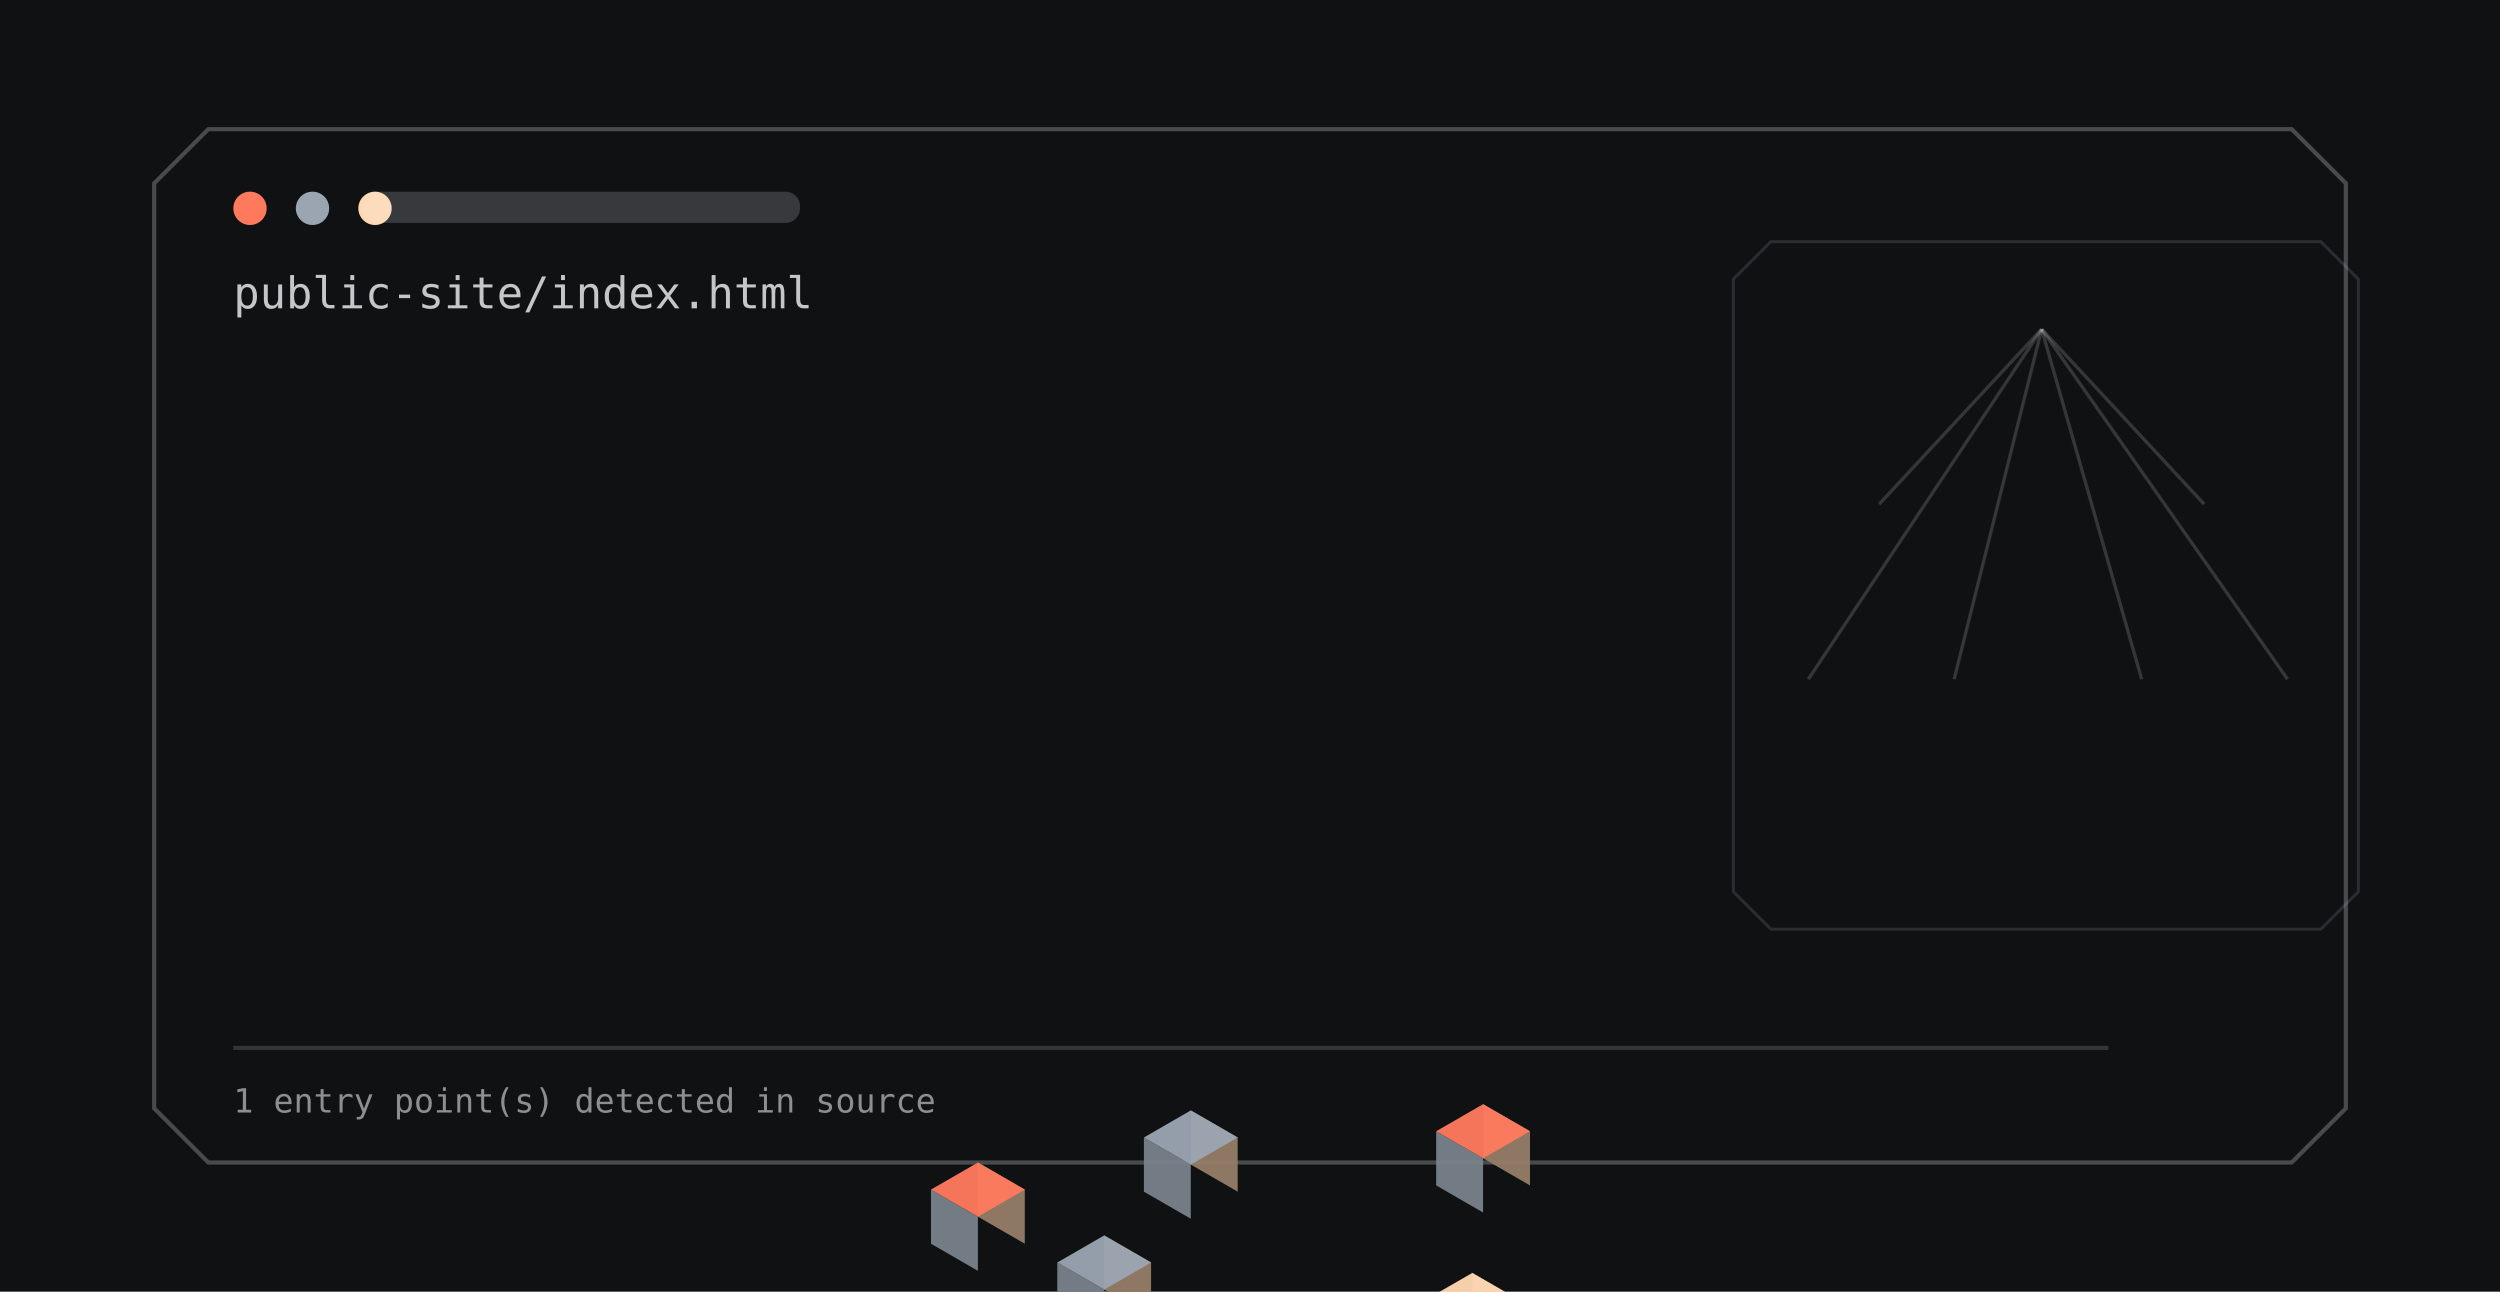
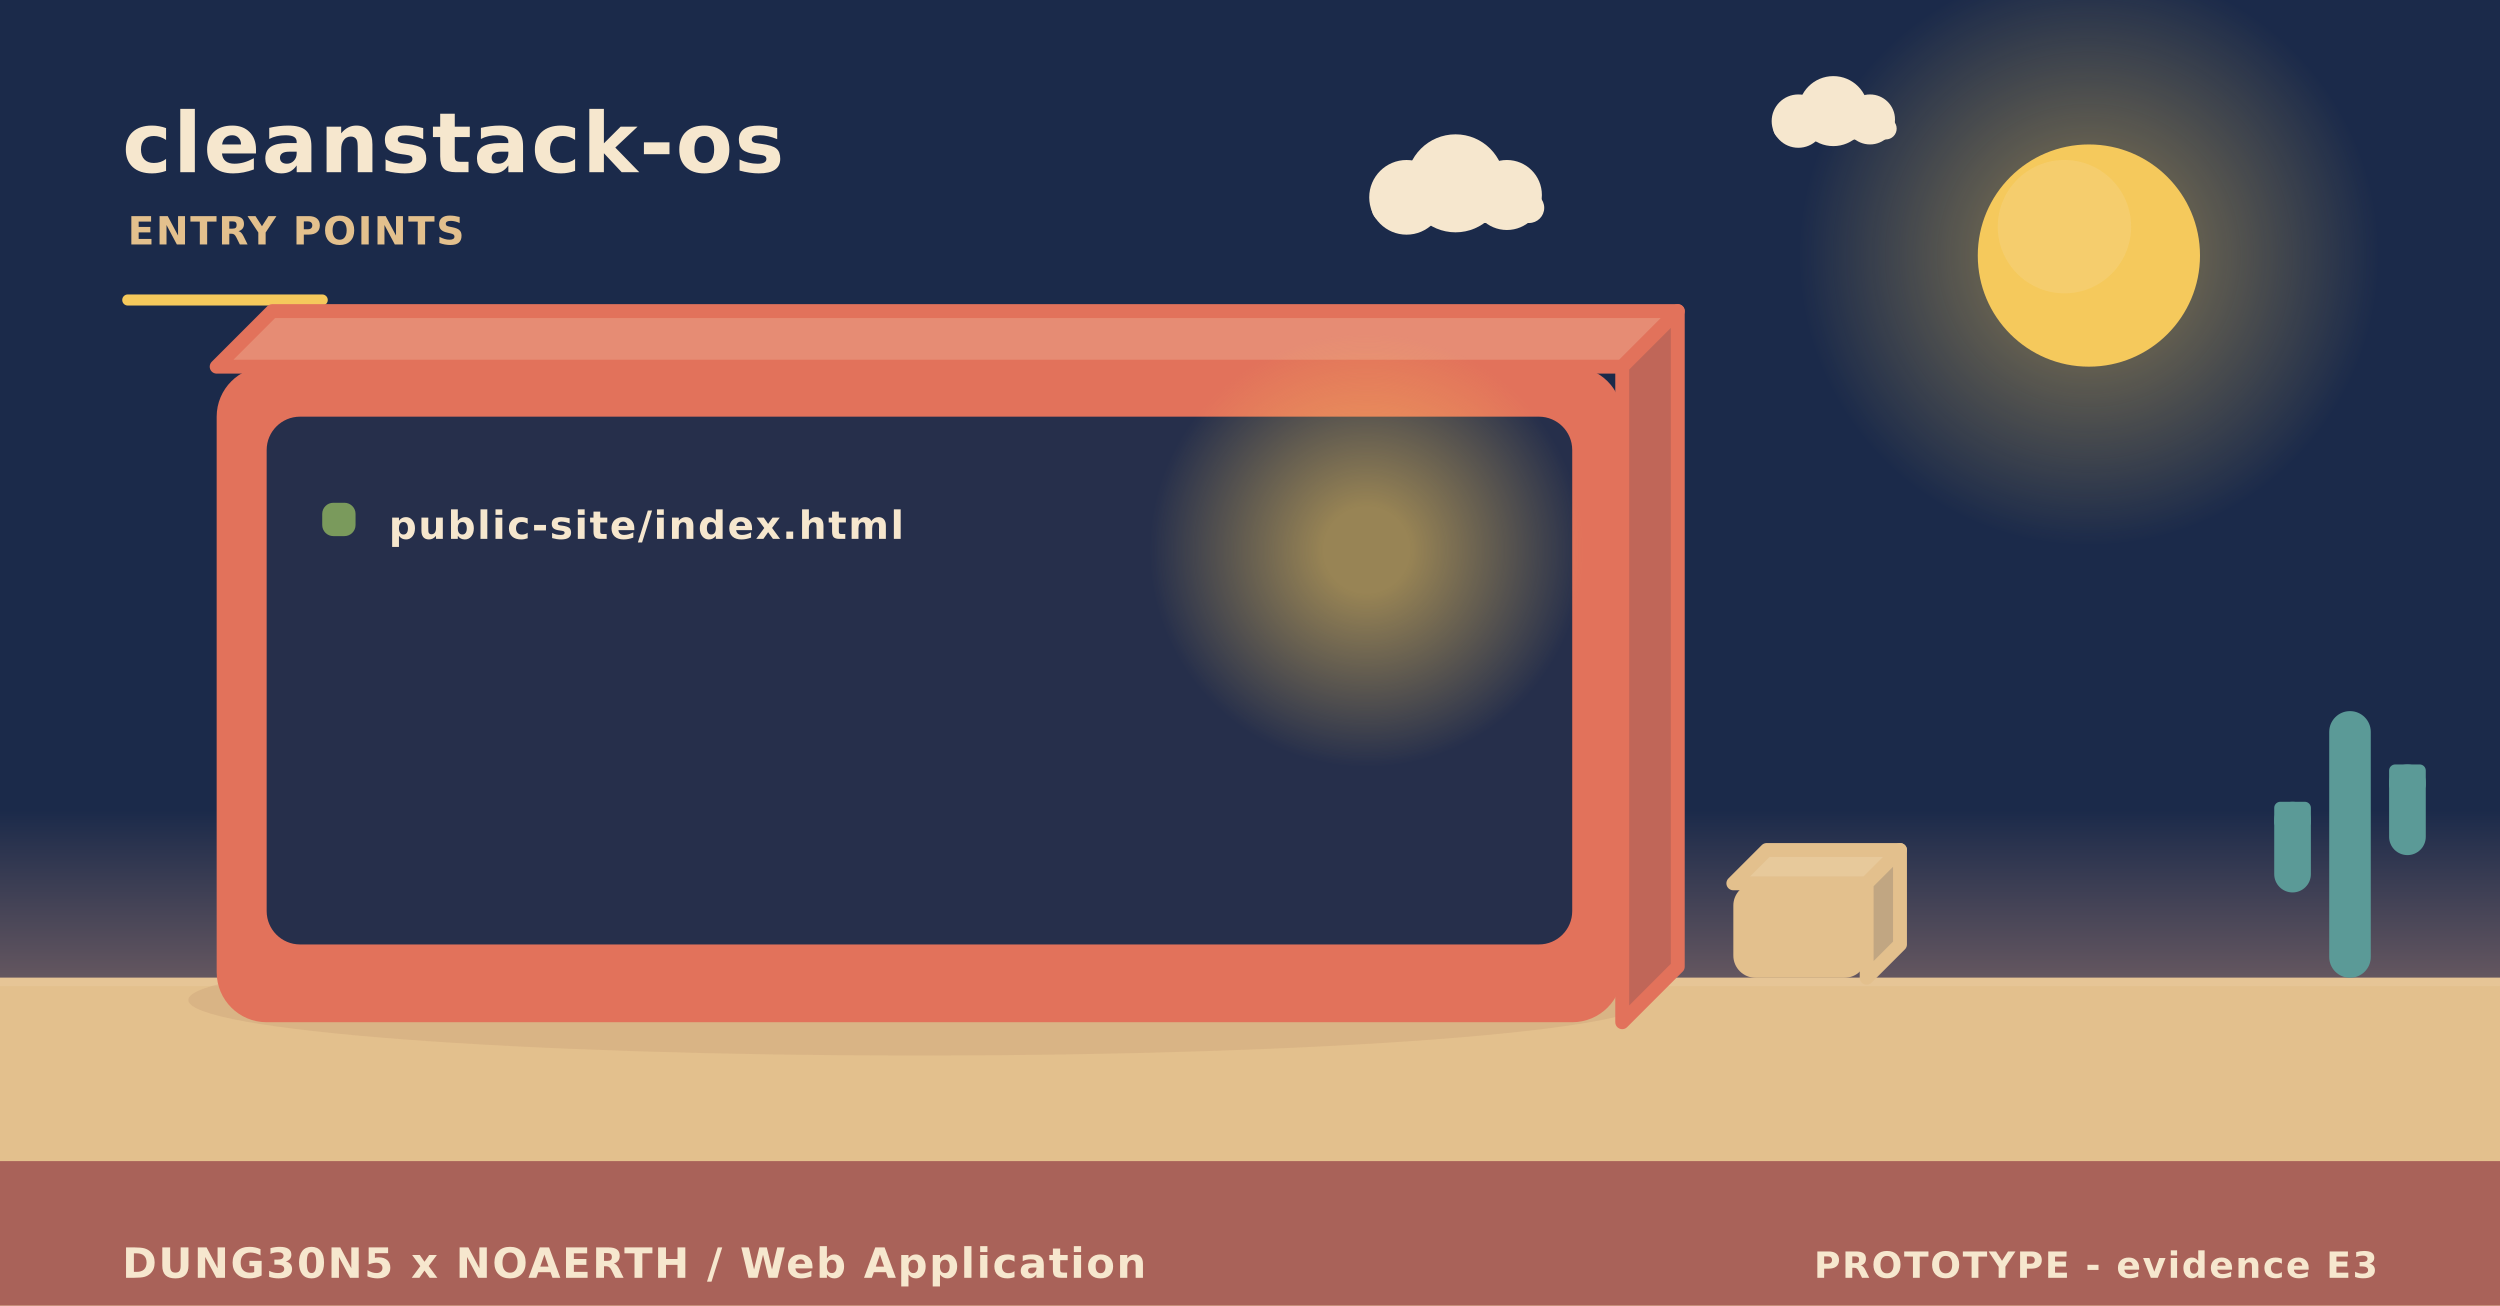
- <svg xmlns="http://www.w3.org/2000/svg" viewBox="0 0 1200 620" width="1200" height="620" role="img" aria-label="cleanstack-os command surface">
-   <rect width="1200" height="620" fill="#0f1113" />
-   <defs>
-     <linearGradient id="gt" x1="0" y1="0" x2="1" y2="1">
-       <stop offset="0%" stop-color="#ff7a5c" />
-       <stop offset="100%" stop-color="#9aa5b1" />
-     </linearGradient>
-   </defs>
-   <path d="M100.00,62.00 H1100.00 L1126.00,88.00 V532.00 L1100.00,558.00 H100.00 L74.00,532.00 V88.00 Z" fill="none" stroke="rgba(241,243,245,0.300)" stroke-width="2.00" opacity="0.85" />
-   <circle cx="120.00" cy="100.00" r="8.00" fill="#ff7a5c" opacity="1.00" />
-   <circle cx="150.00" cy="100.00" r="8.00" fill="#9aa5b1" opacity="1.00" />
-   <circle cx="180.00" cy="100.00" r="8.00" fill="#ffd8b1" opacity="1.00" />
-   <rect x="174.00" y="92.00" width="210.00" height="15.00" rx="7.00" fill="rgba(241,243,245,0.180)" opacity="1.00" />
-   <text x="112" y="148" font-family="ui-monospace,SFMono-Regular,Menlo,monospace" font-size="21" fill="rgba(241,243,245,0.800)">public-site/index.html</text>
-   <path d="M850.00,116.00 H1114.00 L1132.00,134.00 V428.00 L1114.00,446.00 H850.00 L832.00,428.00 V134.00 Z" fill="none" stroke="rgba(241,243,245,0.180)" stroke-width="1.40" opacity="0.70" />
-   <line x1="980.00" y1="158.00" x2="902.00" y2="242.00" stroke="rgba(241,243,245,0.300)" stroke-width="1.60" opacity="0.55" />
-   <line x1="980.00" y1="158.00" x2="1058.00" y2="242.00" stroke="rgba(241,243,245,0.300)" stroke-width="1.60" opacity="0.55" />
-   <line x1="980.00" y1="158.00" x2="868.00" y2="326.00" stroke="rgba(241,243,245,0.300)" stroke-width="1.60" opacity="0.55" />
-   <line x1="980.00" y1="158.00" x2="938.00" y2="326.00" stroke="rgba(241,243,245,0.300)" stroke-width="1.60" opacity="0.55" />
-   <line x1="980.00" y1="158.00" x2="1028.00" y2="326.00" stroke="rgba(241,243,245,0.300)" stroke-width="1.60" opacity="0.55" />
-   <line x1="980.00" y1="158.00" x2="1098.00" y2="326.00" stroke="rgba(241,243,245,0.300)" stroke-width="1.60" opacity="0.55" />
-   <polygon points="711.87,556.00 734.39,569.00 734.39,543.00 711.87,530.00" fill="#947d67" opacity="0.95" />
-   <polygon points="689.36,569.00 711.87,582.00 711.87,556.00 689.36,543.00" fill="#78818a" opacity="0.95" />
-   <polygon points="711.87,530.00 734.39,543.00 711.87,556.00 689.36,543.00" fill="#ff7a5c" opacity="0.95" />
-   <polygon points="571.58,559.00 594.09,572.00 594.09,546.00 571.58,533.00" fill="#947d67" opacity="0.95" />
-   <polygon points="549.06,572.00 571.58,585.00 571.58,559.00 549.06,546.00" fill="#78818a" opacity="0.95" />
-   <polygon points="571.58,533.00 594.09,546.00 571.58,559.00 549.06,546.00" fill="#9aa5b1" opacity="0.95" />
-   <polygon points="706.68,637.00 729.19,650.00 729.19,624.00 706.68,611.00" fill="#947d67" opacity="0.95" />
-   <polygon points="684.16,650.00 706.68,663.00 706.68,637.00 684.16,624.00" fill="#78818a" opacity="0.95" />
-   <polygon points="706.68,611.00 729.19,624.00 706.68,637.00 684.16,624.00" fill="#ffd8b1" opacity="0.95" />
-   <polygon points="469.39,584.00 491.90,597.00 491.90,571.00 469.39,558.00" fill="#947d67" opacity="0.95" />
-   <polygon points="446.87,597.00 469.39,610.00 469.39,584.00 446.87,571.00" fill="#78818a" opacity="0.95" />
-   <polygon points="469.39,558.00 491.90,571.00 469.39,584.00 446.87,571.00" fill="#ff7a5c" opacity="0.95" />
-   <polygon points="530.01,619.00 552.52,632.00 552.52,606.00 530.01,593.00" fill="#947d67" opacity="0.95" />
-   <polygon points="507.49,632.00 530.01,645.00 530.01,619.00 507.49,606.00" fill="#78818a" opacity="0.95" />
-   <polygon points="530.01,593.00 552.52,606.00 530.01,619.00 507.49,606.00" fill="#9aa5b1" opacity="0.95" />
-   <polygon points="607.95,664.00 630.47,677.00 630.47,651.00 607.95,638.00" fill="#947d67" opacity="0.95" />
-   <polygon points="585.43,677.00 607.95,690.00 607.95,664.00 585.43,651.00" fill="#78818a" opacity="0.95" />
-   <polygon points="607.95,638.00 630.47,651.00 607.95,664.00 585.43,651.00" fill="#ffd8b1" opacity="0.95" />
-   <polygon points="668.57,699.00 691.09,712.00 691.09,686.00 668.57,673.00" fill="#947d67" opacity="0.95" />
-   <polygon points="646.05,712.00 668.57,725.00 668.57,699.00 646.05,686.00" fill="#78818a" opacity="0.95" />
-   <polygon points="668.57,673.00 691.09,686.00 668.57,699.00 646.05,686.00" fill="#ff7a5c" opacity="0.95" />
-   <rect x="112.00" y="502.00" width="900.00" height="2.00" rx="0.00" fill="rgba(241,243,245,0.160)" opacity="1.00" />
-   <text x="112" y="534" font-family="ui-monospace,Menlo,monospace" font-size="16" fill="rgba(241,243,245,0.550)">1 entry point(s) detected in source</text>
+ <svg xmlns="http://www.w3.org/2000/svg" width="900" height="470" viewBox="0 0 900 470" role="img" aria-label="cleanstack-os - how it is operated">
+   <linearGradient id="skyt" x1="0" y1="0" x2="0" y2="1">
+     <stop offset="0" stop-color="#1b2a4a" />
+     <stop offset="0.62" stop-color="#1b2a4a" />
+     <stop offset="1" stop-color="#f3ad8a" />
+   </linearGradient>
+   <rect width="900" height="470" fill="url(#skyt)" />
+   <radialGradient id="sunt">
+     <stop offset="0.35" stop-color="#f5c95c" stop-opacity="0.34" />
+     <stop offset="1" stop-color="#f5c95c" stop-opacity="0" />
+   </radialGradient>
+   <circle cx="752" cy="92" r="104" fill="url(#sunt)" />
+   <circle cx="752" cy="92" r="40" fill="#f5c95c" />
+   <circle cx="743.2" cy="81.6" r="24" fill="#f5d27e" opacity="0.5" />
+   <g>
+     <circle cx="524" cy="66" r="17.64" fill="#f6e7ce" />
+     <circle cx="506.36" cy="71.04" r="13.44" fill="#f6e7ce" />
+     <circle cx="542.48" cy="70.2" r="12.6" fill="#f6e7ce" />
+     <rect x="493.76" y="69.36" width="62.16" height="10.92" rx="5.46" fill="#f6e7ce" />
+   </g>
+   <g>
+     <circle cx="660" cy="40" r="12.6" fill="#f6e7ce" />
+     <circle cx="647.4" cy="43.6" r="9.6" fill="#f6e7ce" />
+     <circle cx="673.2" cy="43" r="9" fill="#f6e7ce" />
+     <rect x="638.4" y="42.4" width="44.4" height="7.8" rx="3.9" fill="#f6e7ce" />
+   </g>
+   <rect x="0" y="352" width="900" height="118" fill="#e3c08d" />
+   <rect x="0" y="352" width="900" height="3" fill="#e6c596" />
+   <text x="44" y="62" font-family="Verdana,DejaVu Sans,sans-serif" font-size="30" font-weight="700" letter-spacing="0.6" fill="#f6e7ce" text-anchor="start">cleanstack-os</text>
+   <text x="46" y="88" font-family="Verdana,DejaVu Sans,sans-serif" font-size="14" font-weight="700" letter-spacing="0.6" fill="#e3c08d" text-anchor="start">ENTRY POINTS</text>
+   <rect x="44" y="106" width="74" height="4" rx="2" fill="#f5c95c" />
+   <ellipse cx="331" cy="360" rx="263.2" ry="20" fill="rgba(138,90,68,0.11)" />
+   <path d="M78,132 L584,132 L604,112 L98,112 Z" fill="#e68c74" stroke="#e2725b" stroke-width="5" stroke-linejoin="round" />
+   <path d="M584,132 L604,112 L604,348 L584,368 Z" fill="#c06658" stroke="#e2725b" stroke-width="5" stroke-linejoin="round" />
+   <rect x="78" y="132" width="506" height="236" rx="18" fill="#e2725b" />
+   <rect x="96" y="150" width="470" height="190" rx="12" fill="#1b2a4a" opacity="0.94" />
+   <radialGradient id="lamp64990">
+     <stop offset="0.2" stop-color="#f5c95c" stop-opacity="0.55" />
+     <stop offset="1" stop-color="#f5c95c" stop-opacity="0" />
+   </radialGradient>
+   <circle cx="492" cy="198" r="78" fill="url(#lamp64990)" />
+   <rect x="116" y="181" width="12" height="12" rx="4" fill="#7a9a5c" />
+   <text x="140" y="194" font-family="Verdana,DejaVu Sans,sans-serif" font-size="14" font-weight="700" letter-spacing="0.6" fill="#f6e7ce" text-anchor="start">public-site/index.html</text>
+   <path d="M624,318 L672,318 L684,306 L636,306 Z" fill="#e7c99b" stroke="#e3c08d" stroke-width="5" stroke-linejoin="round" />
+   <path d="M672,318 L684,306 L684,340 L672,352 Z" fill="#c1a682" stroke="#e3c08d" stroke-width="5" stroke-linejoin="round" />
+   <rect x="624" y="318" width="48" height="34" rx="8" fill="#e3c08d" />
+   <rect x="838.52" y="256" width="14.96" height="96" rx="7.48" fill="#5b9a97" />
+   <rect x="818.72" y="288.64" width="13.2" height="32.64" rx="6.6" fill="#5b9a97" />
+   <rect x="818.72" y="288.64" width="13.2" height="9.6" rx="2.2" fill="#5b9a97" />
+   <rect x="860.08" y="275.2" width="13.2" height="32.64" rx="6.6" fill="#5b9a97" />
+   <rect x="860.08" y="275.2" width="13.2" height="9.6" rx="2.2" fill="#5b9a97" />
+   <rect x="0" y="418" width="900" height="52" rx="0" fill="#a65c56" opacity="0.94" />
+   <text x="44" y="460" font-family="Verdana,DejaVu Sans,sans-serif" font-size="15" font-weight="700" letter-spacing="0.6" fill="#f6e7ce" text-anchor="start">DUNG30N5 x NOAERTH  /  Web Application</text>
+   <text x="856" y="460" font-family="Verdana,DejaVu Sans,sans-serif" font-size="13" font-weight="700" letter-spacing="0.6" fill="#f6e7ce" text-anchor="end">PROTOTYPE  -  evidence E3</text>
</svg>
